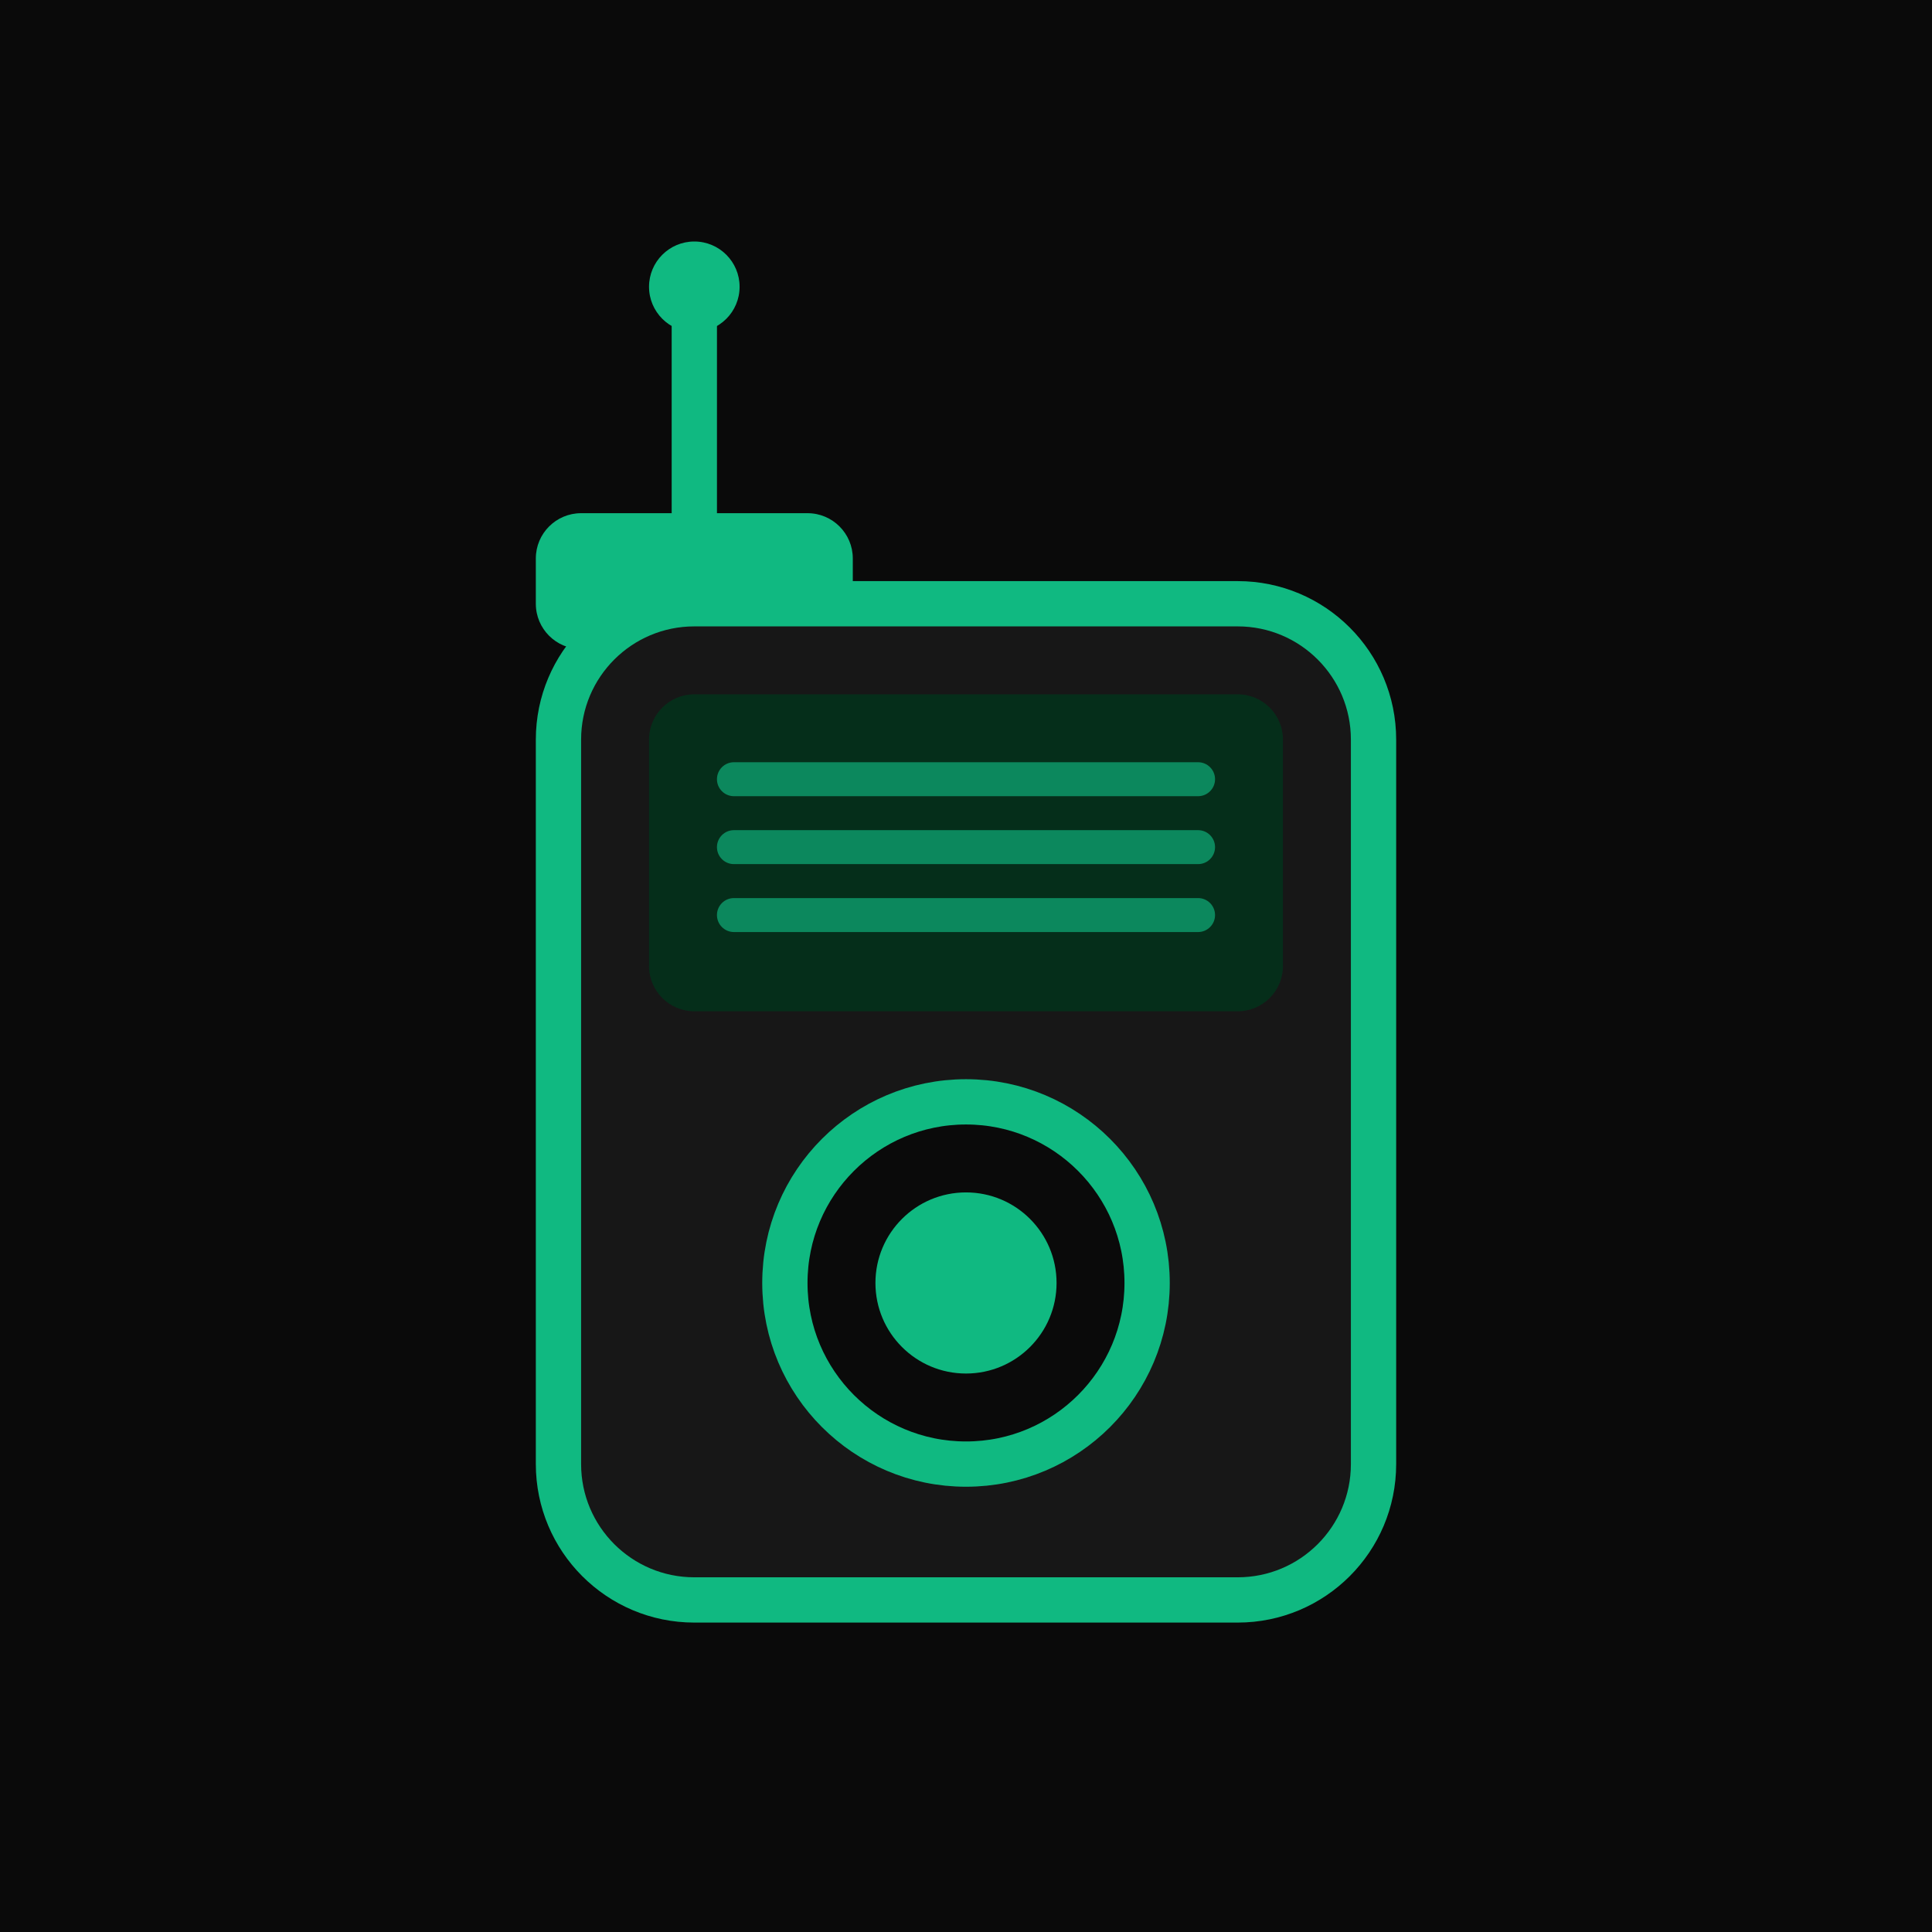
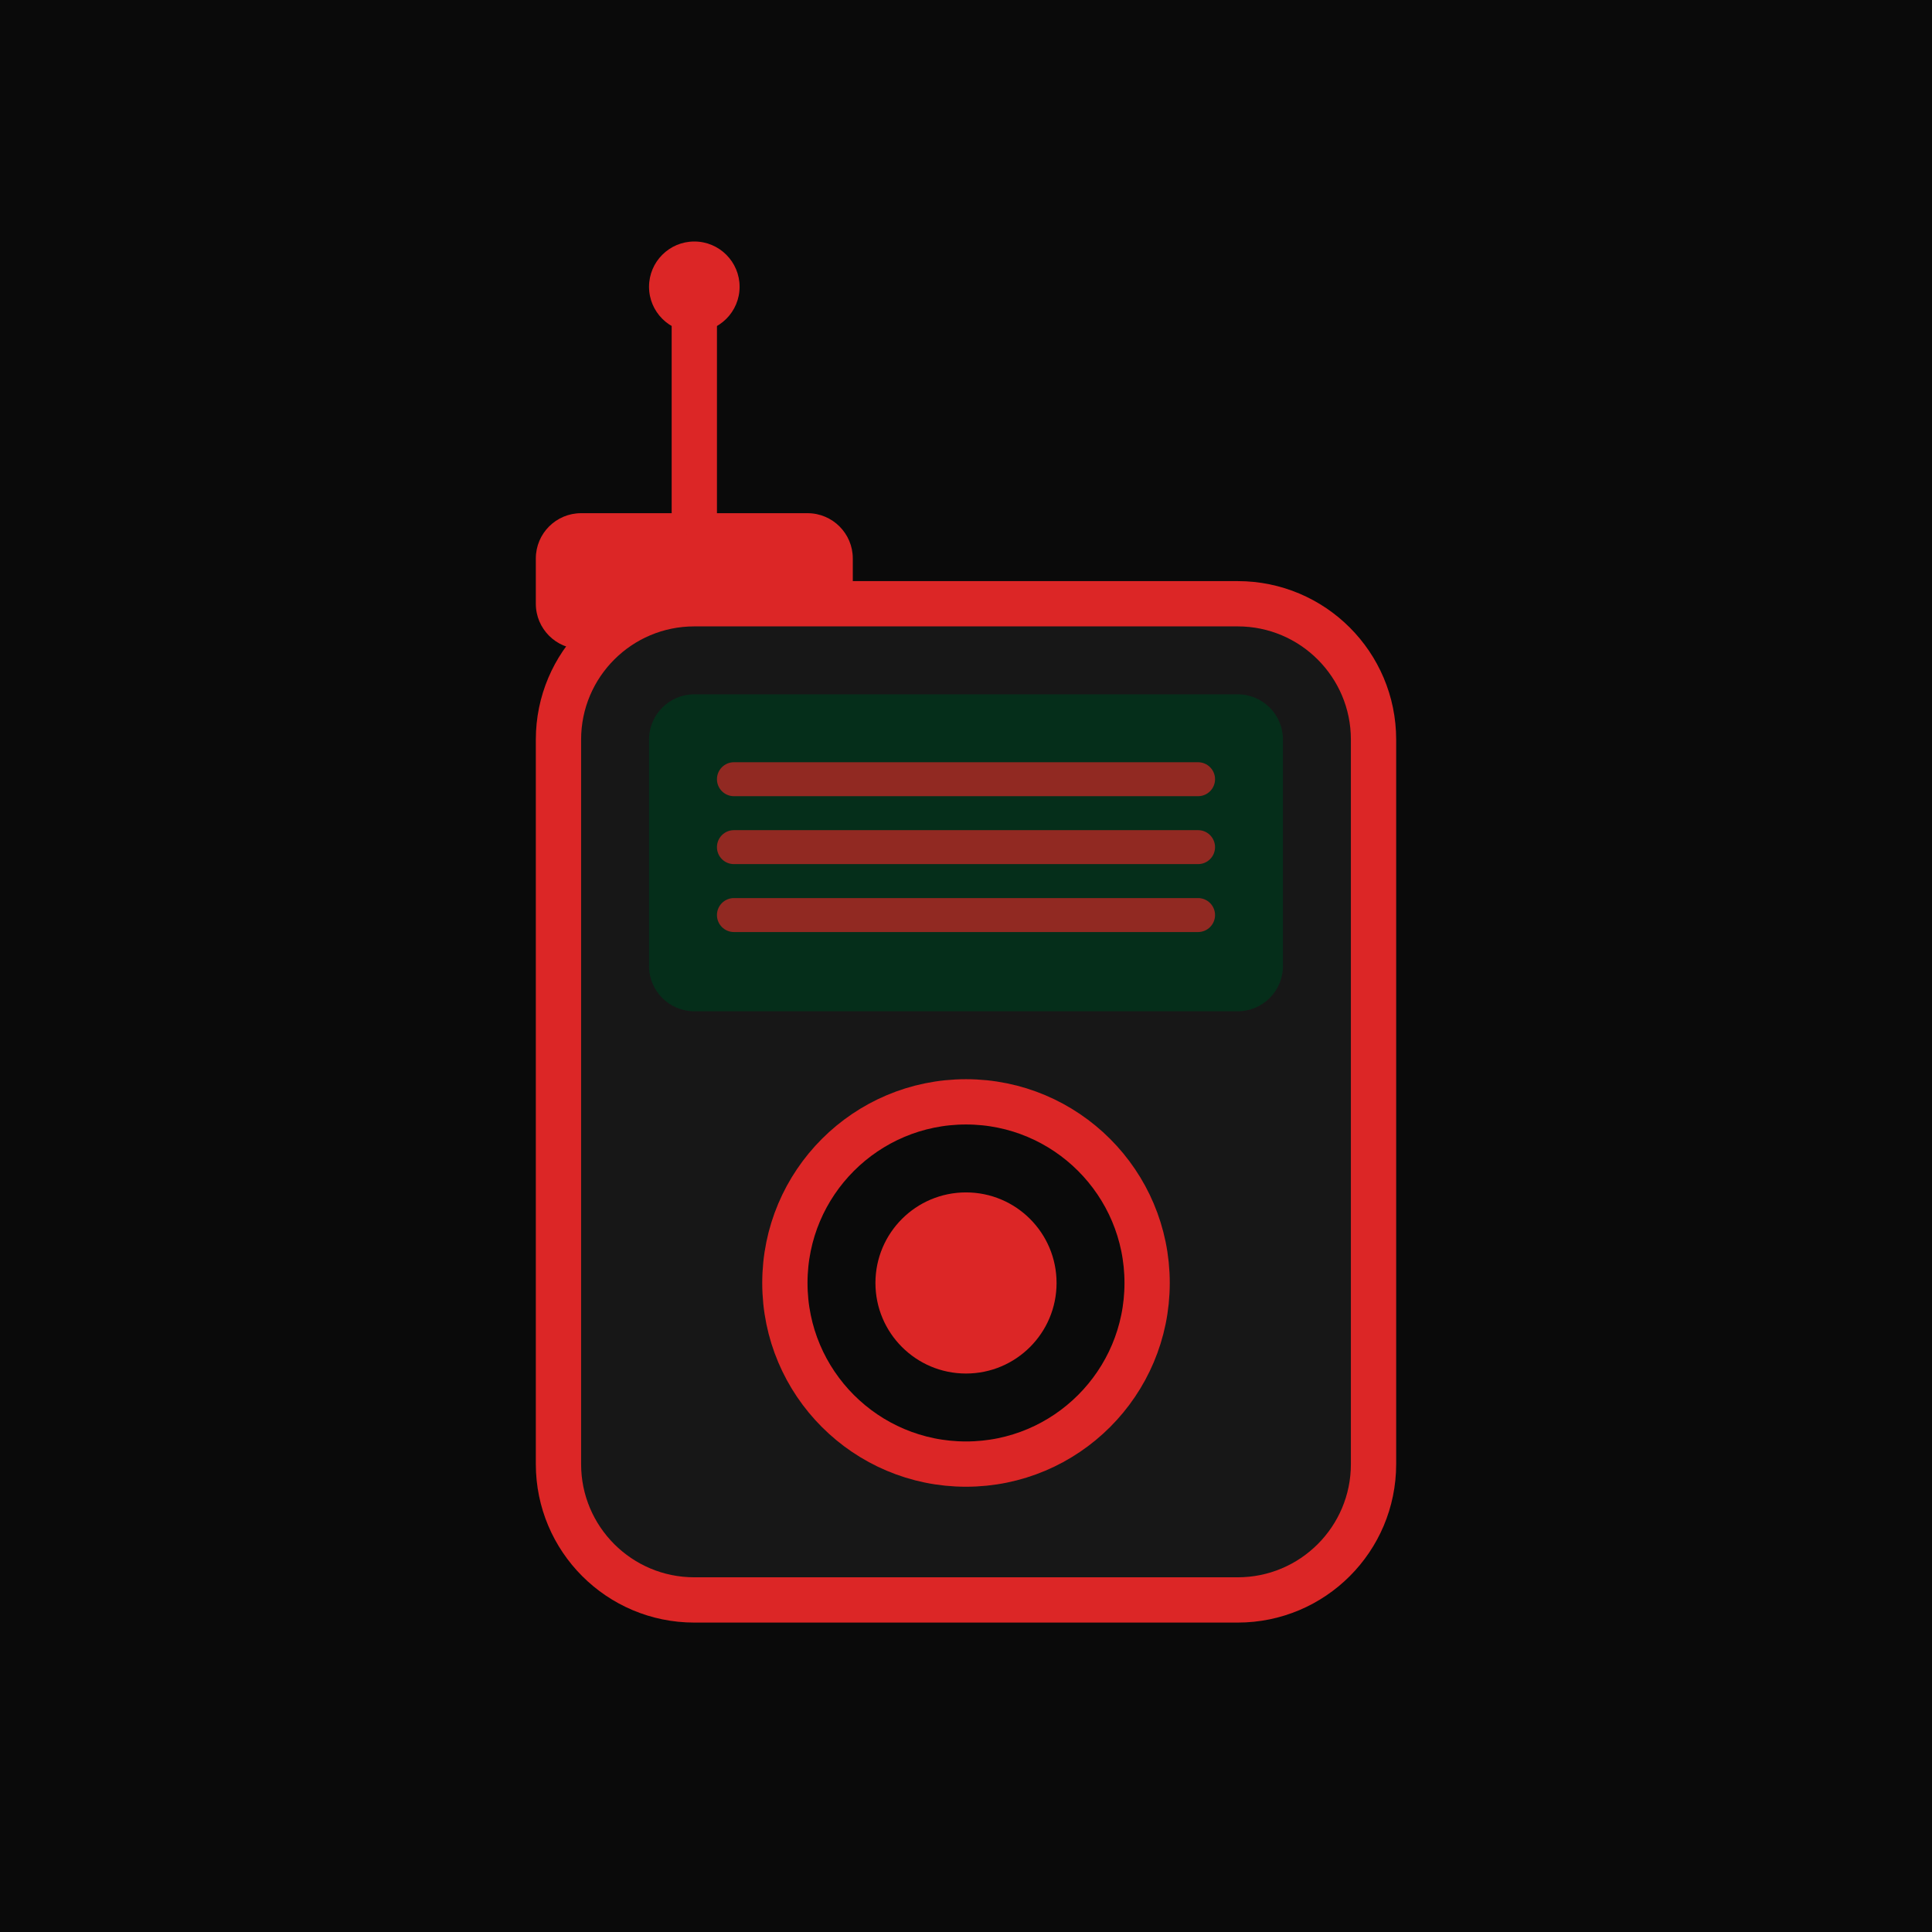
<svg xmlns="http://www.w3.org/2000/svg" viewBox="0 0 64 64" role="img" aria-label="Talkie">
  <rect width="64" height="64" fill="#0a0a0a" />
  <g transform="translate(8 8) scale(0.75)">
-     <rect x="13" y="12" width="14" height="6" rx="2" fill="#10b981" />
-     <rect x="19" y="2" width="2" height="11" rx="1" fill="#10b981" />
-     <circle cx="20" cy="2" r="2" fill="#10b981" />
-     <rect x="14" y="16" width="36" height="44" rx="6" fill="#171717" stroke="#10b981" stroke-width="2" />
+     <rect x="13" y="12" width="14" height="6" rx="2" fill="#dc2626" />
+     <rect x="19" y="2" width="2" height="11" rx="1" fill="#dc2626" />
+     <circle cx="20" cy="2" r="2" fill="#dc2626" />
+     <rect x="14" y="16" width="36" height="44" rx="6" fill="#171717" stroke="#dc2626" stroke-width="2" />
    <rect x="18" y="20" width="28" height="14" rx="2" fill="#052e1a" />
-     <g fill="#10b981" opacity="0.65">
+     <g fill="#dc2626" opacity="0.65">
      <rect x="21" y="23" width="22" height="1.5" rx="0.75" />
      <rect x="21" y="26" width="22" height="1.5" rx="0.75" />
      <rect x="21" y="29" width="22" height="1.5" rx="0.75" />
    </g>
-     <circle cx="32" cy="46" r="8" fill="#0a0a0a" stroke="#10b981" stroke-width="2" />
-     <circle cx="32" cy="46" r="4" fill="#10b981" />
+     <circle cx="32" cy="46" r="8" fill="#0a0a0a" stroke="#dc2626" stroke-width="2" />
+     <circle cx="32" cy="46" r="4" fill="#dc2626" />
  </g>
</svg>
